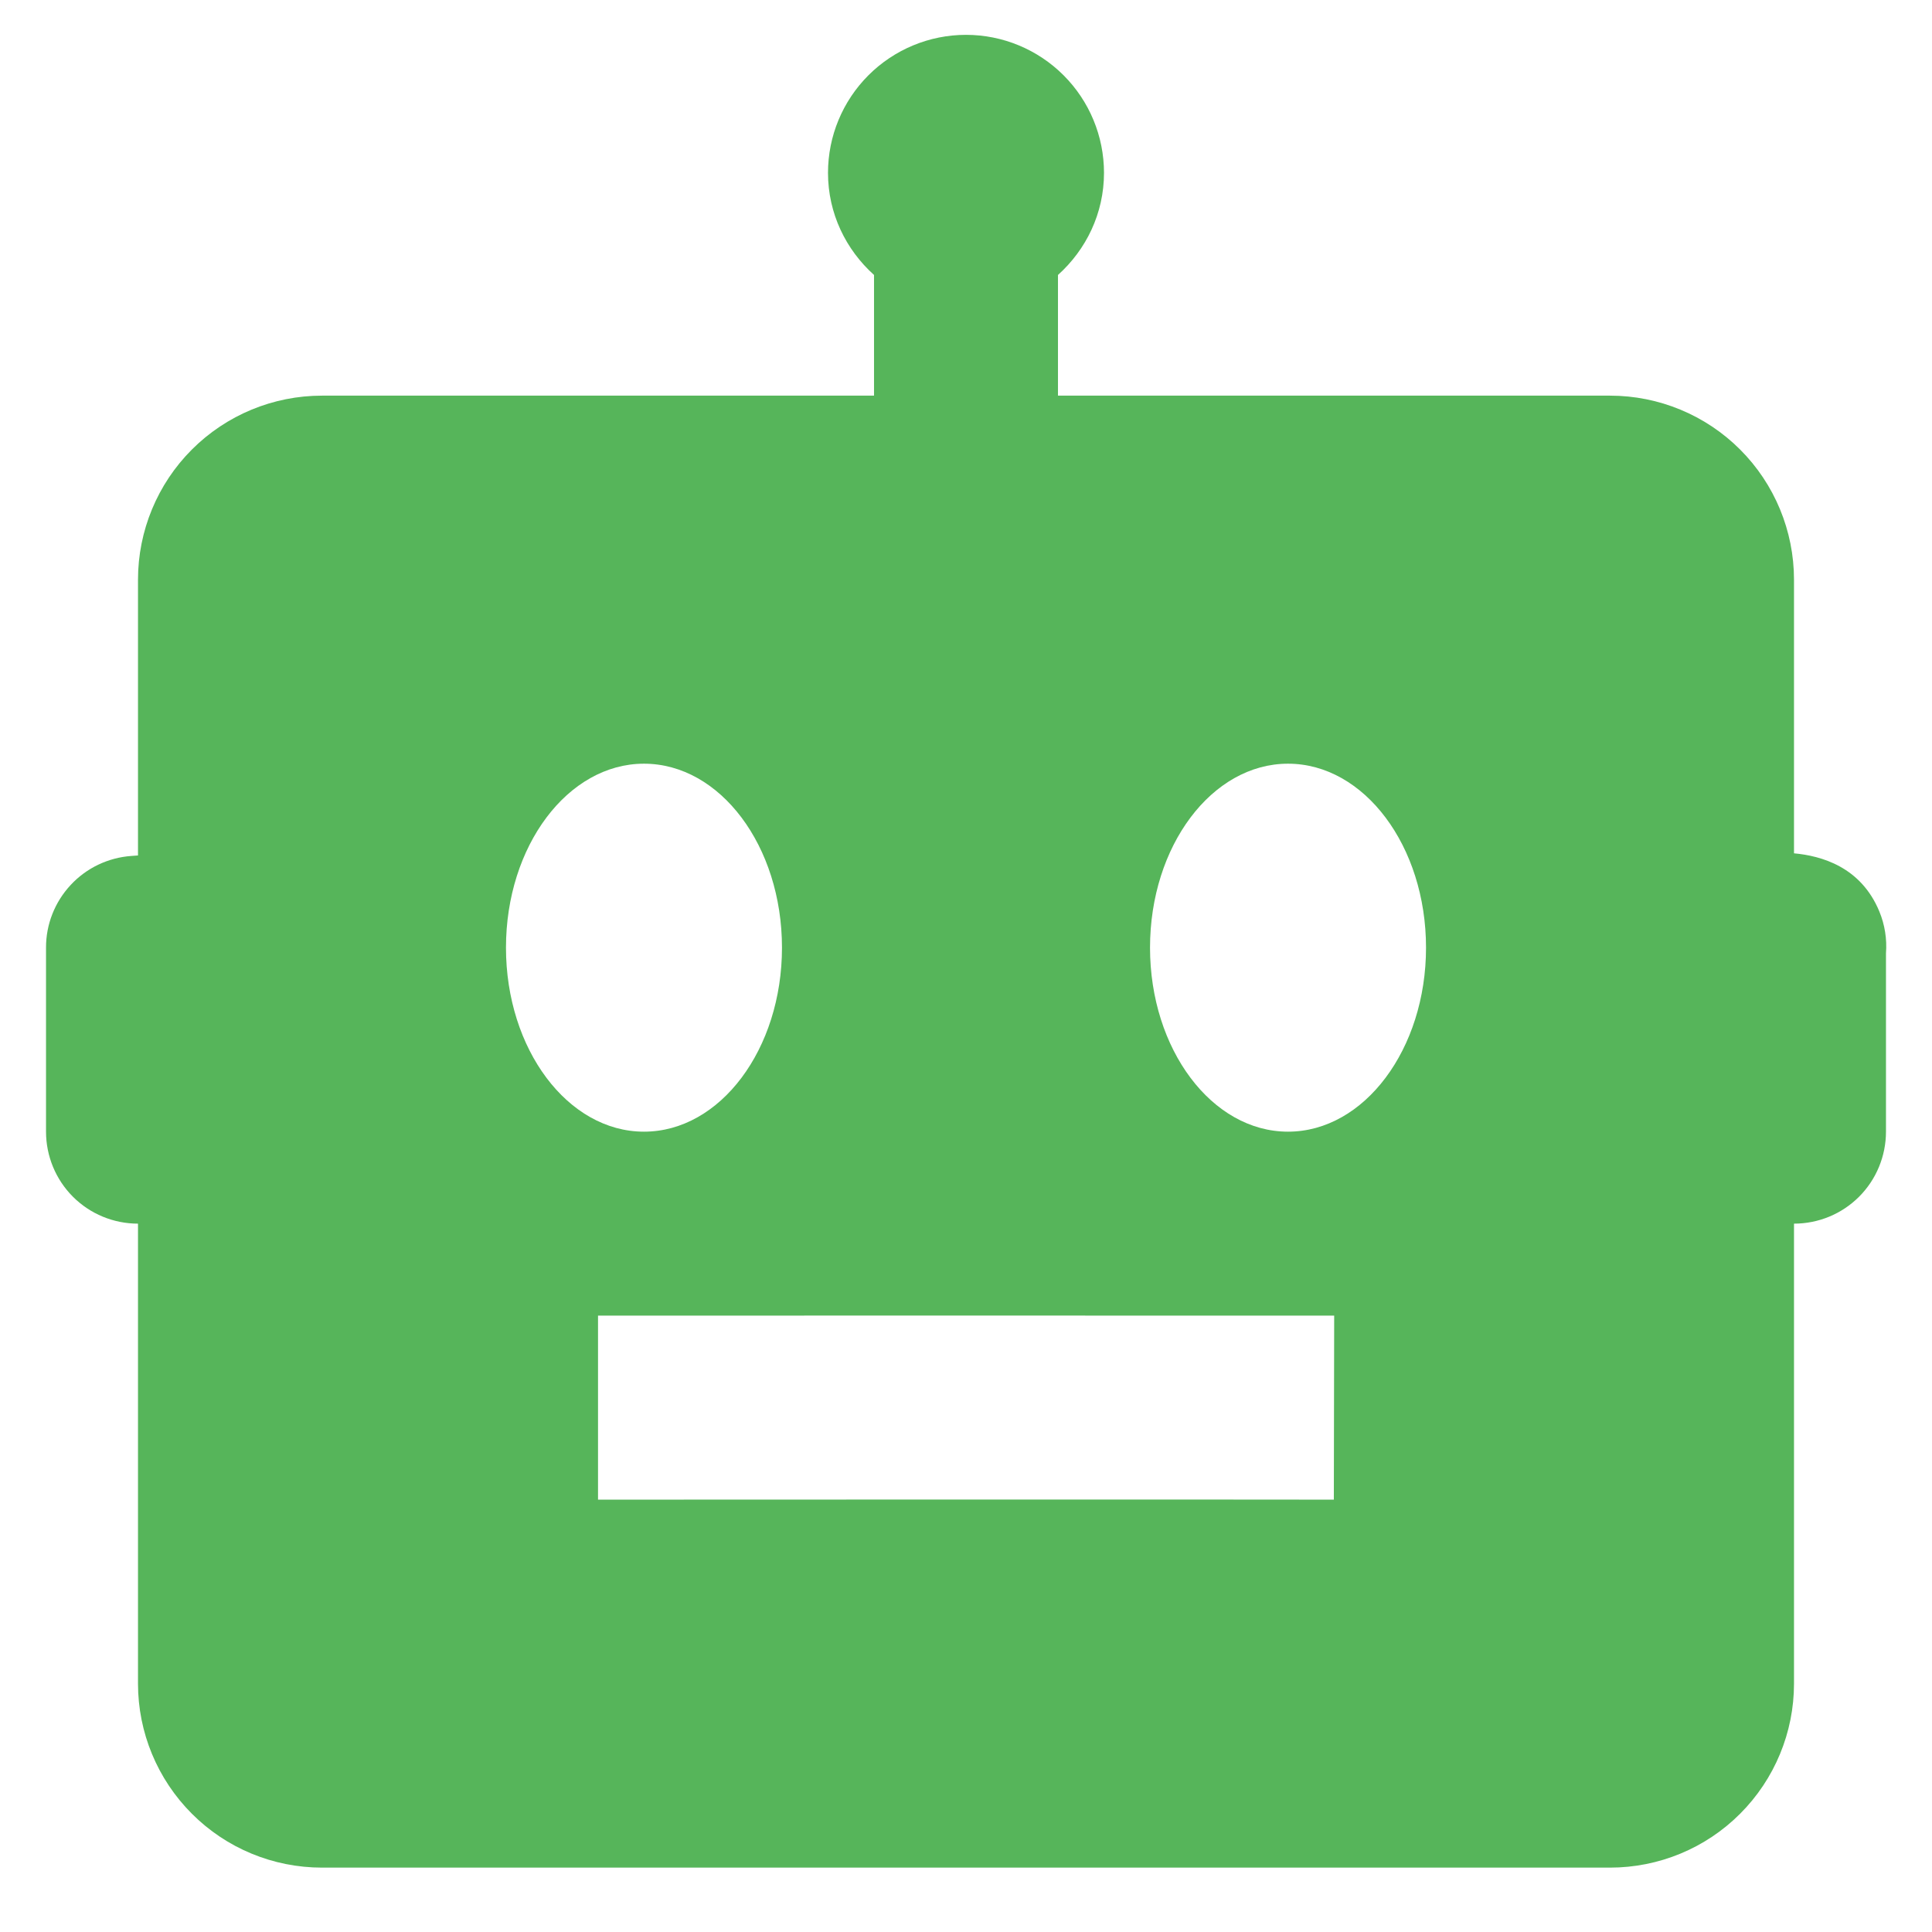
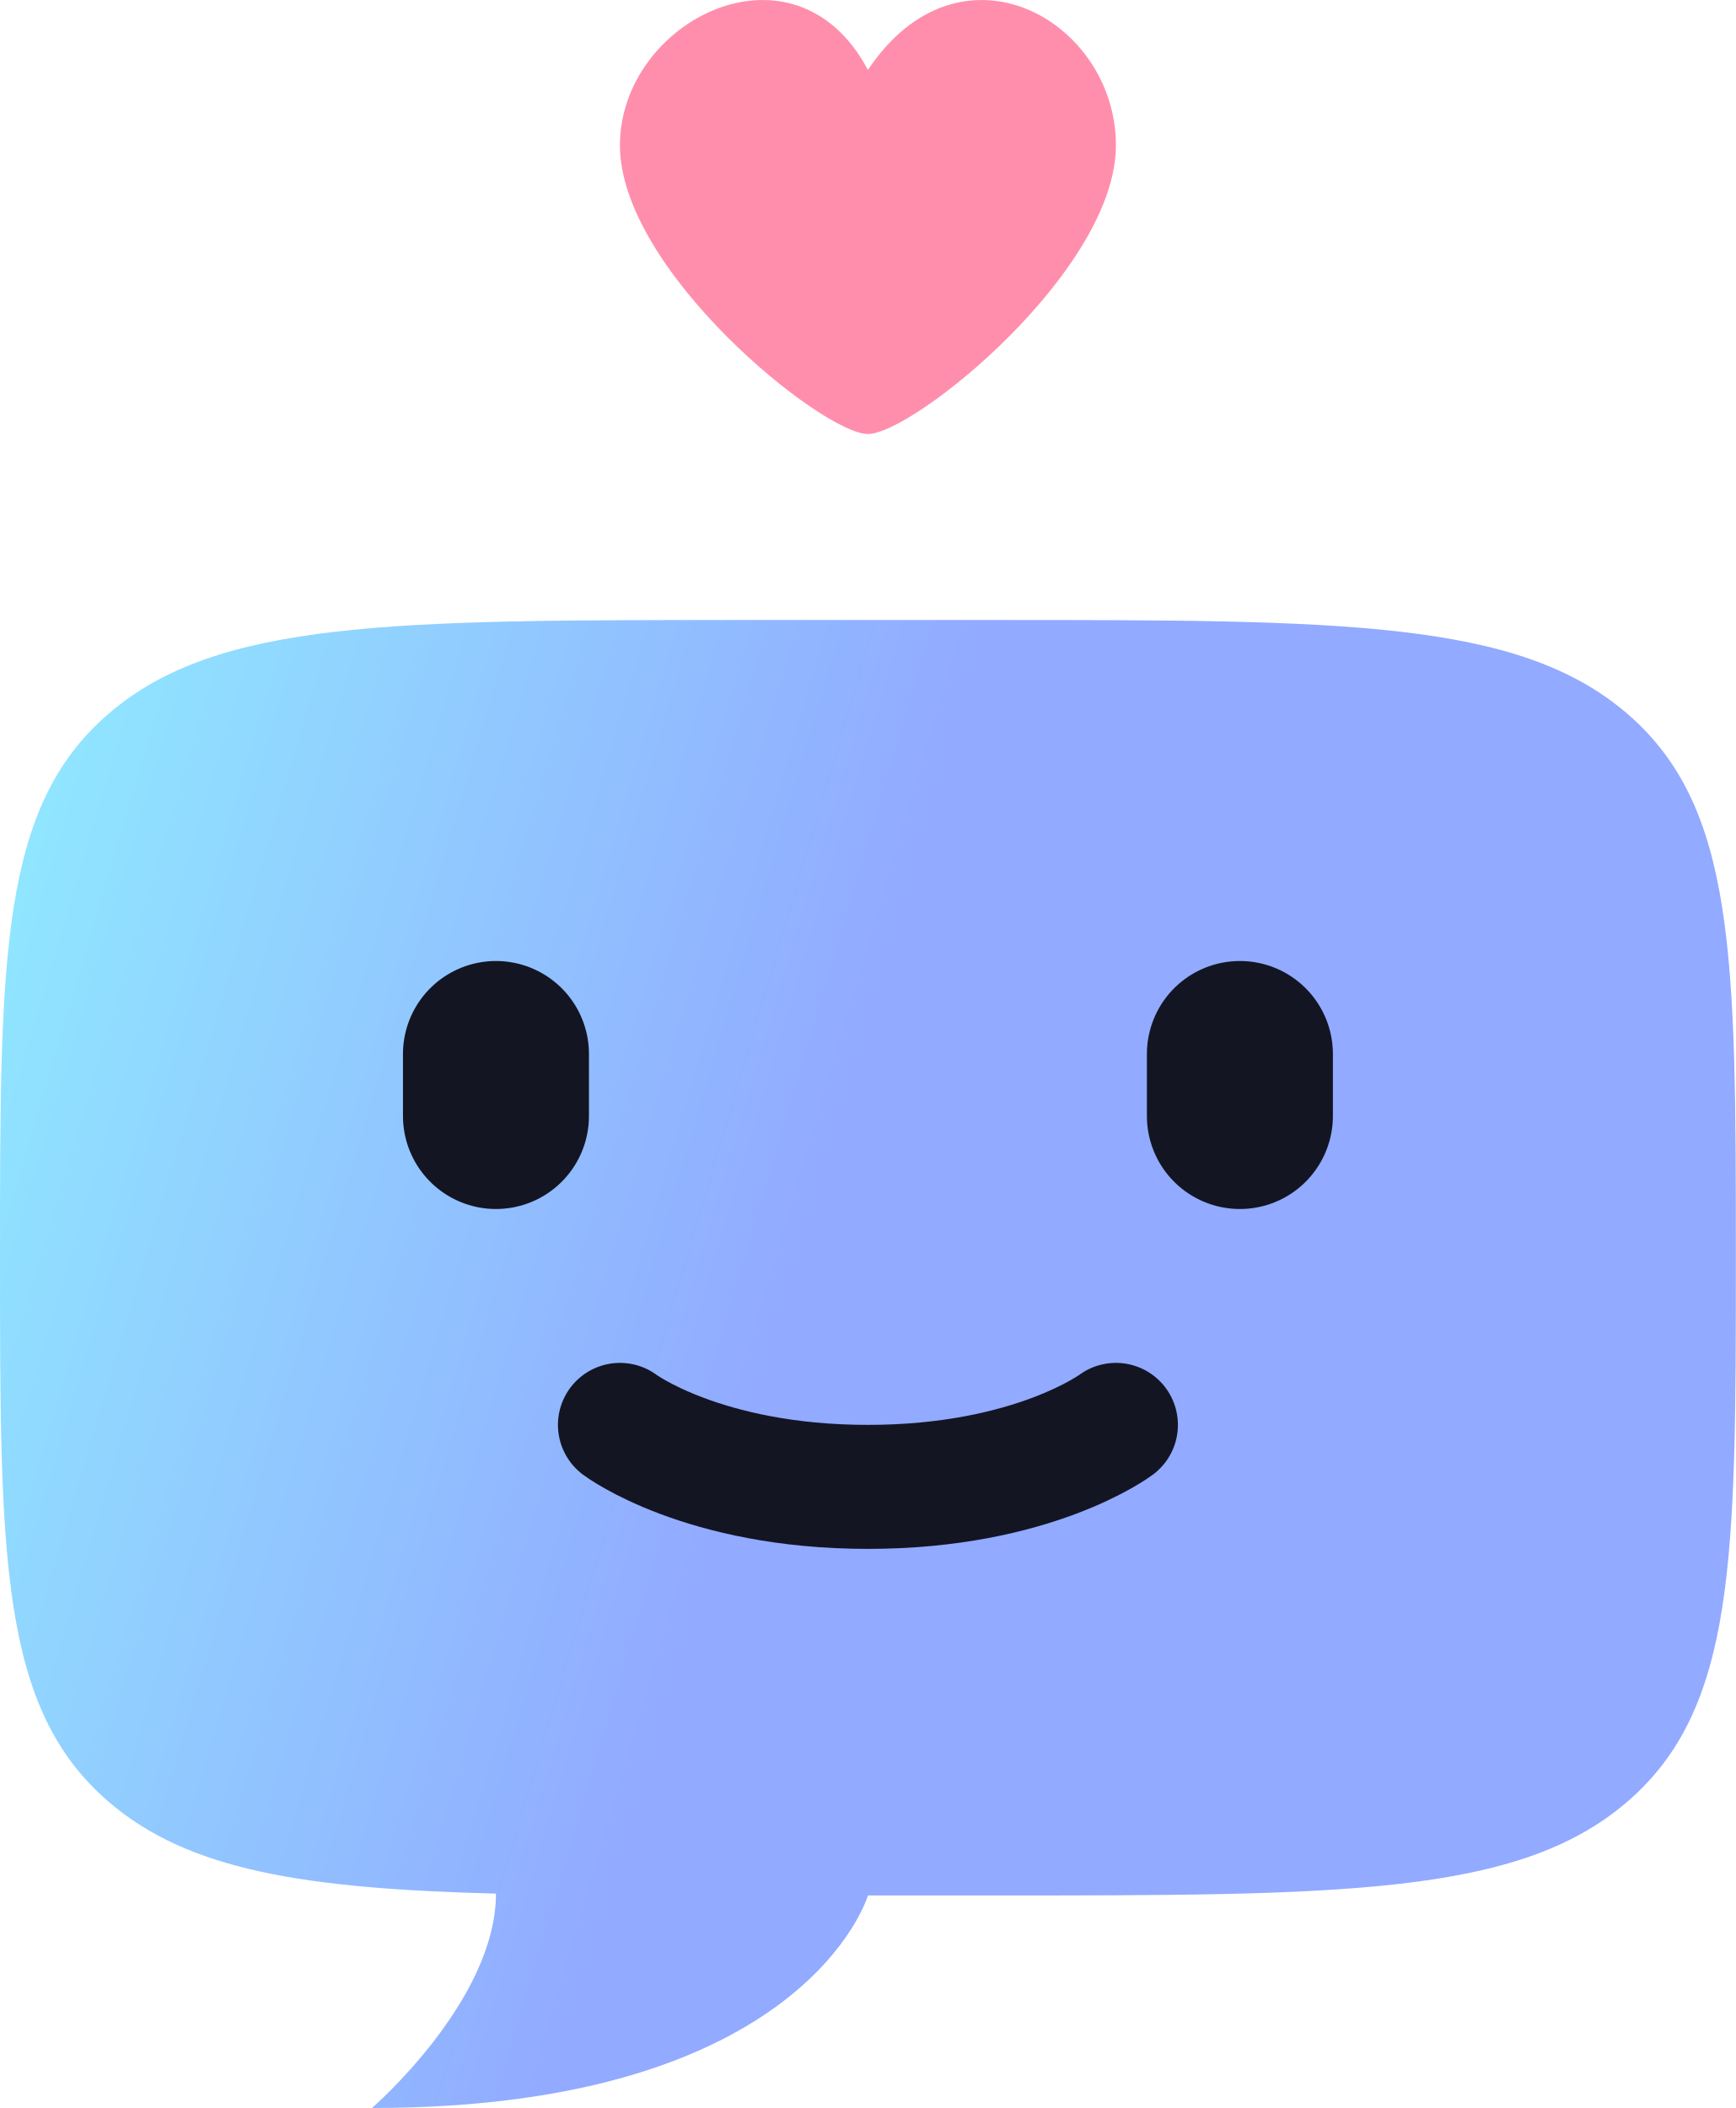
- <svg xmlns="http://www.w3.org/2000/svg" width="28" height="28" viewBox="0 0 28 28" fill="none">
-   <path d="M26 12.367V8.401C26 7.694 25.719 7.015 25.219 6.515C24.719 6.015 24.041 5.734 23.333 5.734H15.333V3.985C15.74 3.619 16 3.094 16 2.505C16 1.974 15.789 1.466 15.414 1.091C15.039 0.716 14.53 0.505 14 0.505C13.47 0.505 12.961 0.716 12.586 1.091C12.211 1.466 12 1.974 12 2.505C12 3.094 12.26 3.619 12.667 3.985V5.734H4.667C3.959 5.734 3.281 6.015 2.781 6.515C2.281 7.015 2 7.694 2 8.401V12.398L1.904 12.405C1.568 12.429 1.253 12.579 1.024 12.826C0.794 13.073 0.666 13.397 0.667 13.734V16.401C0.667 16.754 0.807 17.094 1.057 17.344C1.307 17.594 1.646 17.734 2 17.734V24.401C2 25.108 2.281 25.786 2.781 26.286C3.281 26.787 3.959 27.067 4.667 27.067H23.333C24.041 27.067 24.719 26.787 25.219 26.286C25.719 25.786 26 25.108 26 24.401V17.734C26.354 17.734 26.693 17.594 26.943 17.344C27.193 17.094 27.333 16.754 27.333 16.401V13.817C27.349 13.61 27.316 13.402 27.237 13.21C26.968 12.559 26.391 12.403 26 12.367ZM7.333 13.734C7.333 12.262 8.229 11.068 9.333 11.068C10.437 11.068 11.333 12.262 11.333 13.734C11.333 15.206 10.437 16.401 9.333 16.401C8.229 16.401 7.333 15.206 7.333 13.734ZM19.331 21.734C17.996 21.73 8.667 21.734 8.667 21.734V19.067C8.667 19.067 18.001 19.065 19.336 19.067L19.331 21.734ZM18.667 16.401C17.563 16.401 16.667 15.206 16.667 13.734C16.667 12.262 17.563 11.068 18.667 11.068C19.771 11.068 20.667 12.262 20.667 13.734C20.667 15.206 19.771 16.401 18.667 16.401Z" fill="#56B55A" />
+ <svg xmlns="http://www.w3.org/2000/svg" width="14" height="17" viewBox="0 0 14 17" fill="none">
+   <path d="M6 5H8C10.828 5 12.243 5 13.121 5.753C14 6.506 14 7.718 14 10.143C14 12.567 14 13.779 13.121 14.533C12.243 15.286 10.828 15.286 8 15.286H7C7 15.286 6.5 17 3 17C3 17 4 16.135 4 15.271C2.447 15.231 1.52 15.082 0.879 14.533C0 13.779 0 12.567 0 10.143C0 7.718 0 6.506 0.879 5.753C1.757 5 3.172 5 6 5Z" fill="url(#paint0_linear_1618_22499)" fill-opacity="0.9" />
+   <path d="M9 1.172C9 2.182 7.366 3.5 7 3.5C6.634 3.5 5 2.182 5 1.172C5 0.163 6.41 -0.549 7 0.564C7.743 -0.549 9 0.163 9 1.172Z" fill="#FF8EAC" />
+   <path d="M4 8.5V9M10 8.5V9" stroke="#131523" stroke-width="1.5" stroke-linecap="round" stroke-linejoin="round" />
+   <path d="M5 11.491C5 11.491 5.667 11.991 7 11.991C8.333 11.991 9 11.491 9 11.491" stroke="#131523" stroke-linecap="round" />
+   <defs>
+     <linearGradient id="paint0_linear_1618_22499" x1="0" y1="5" x2="16.139" y2="9.781" gradientUnits="userSpaceOnUse">
+       <stop stop-color="#83E9FF" />
+       <stop offset="0.453" stop-color="#85A0FF" />
+     </linearGradient>
+   </defs>
</svg>
